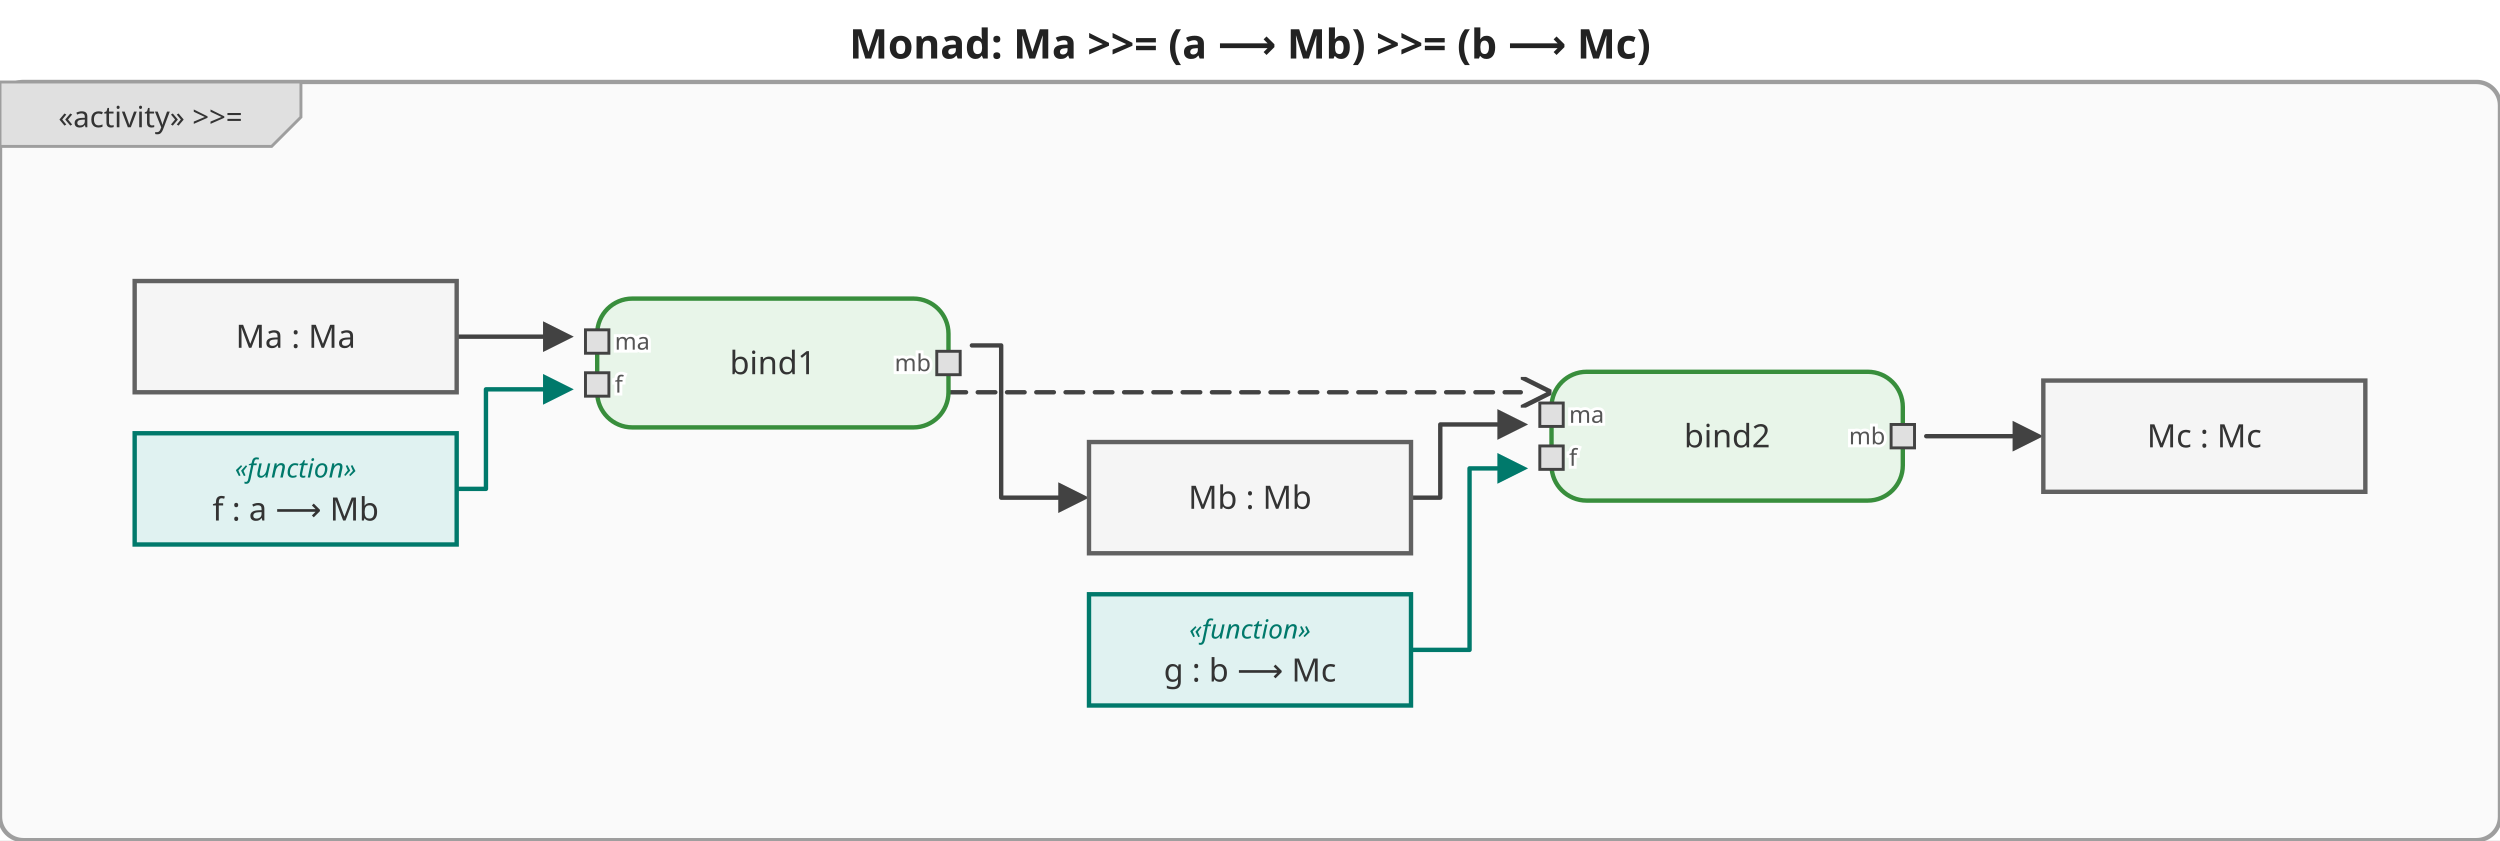
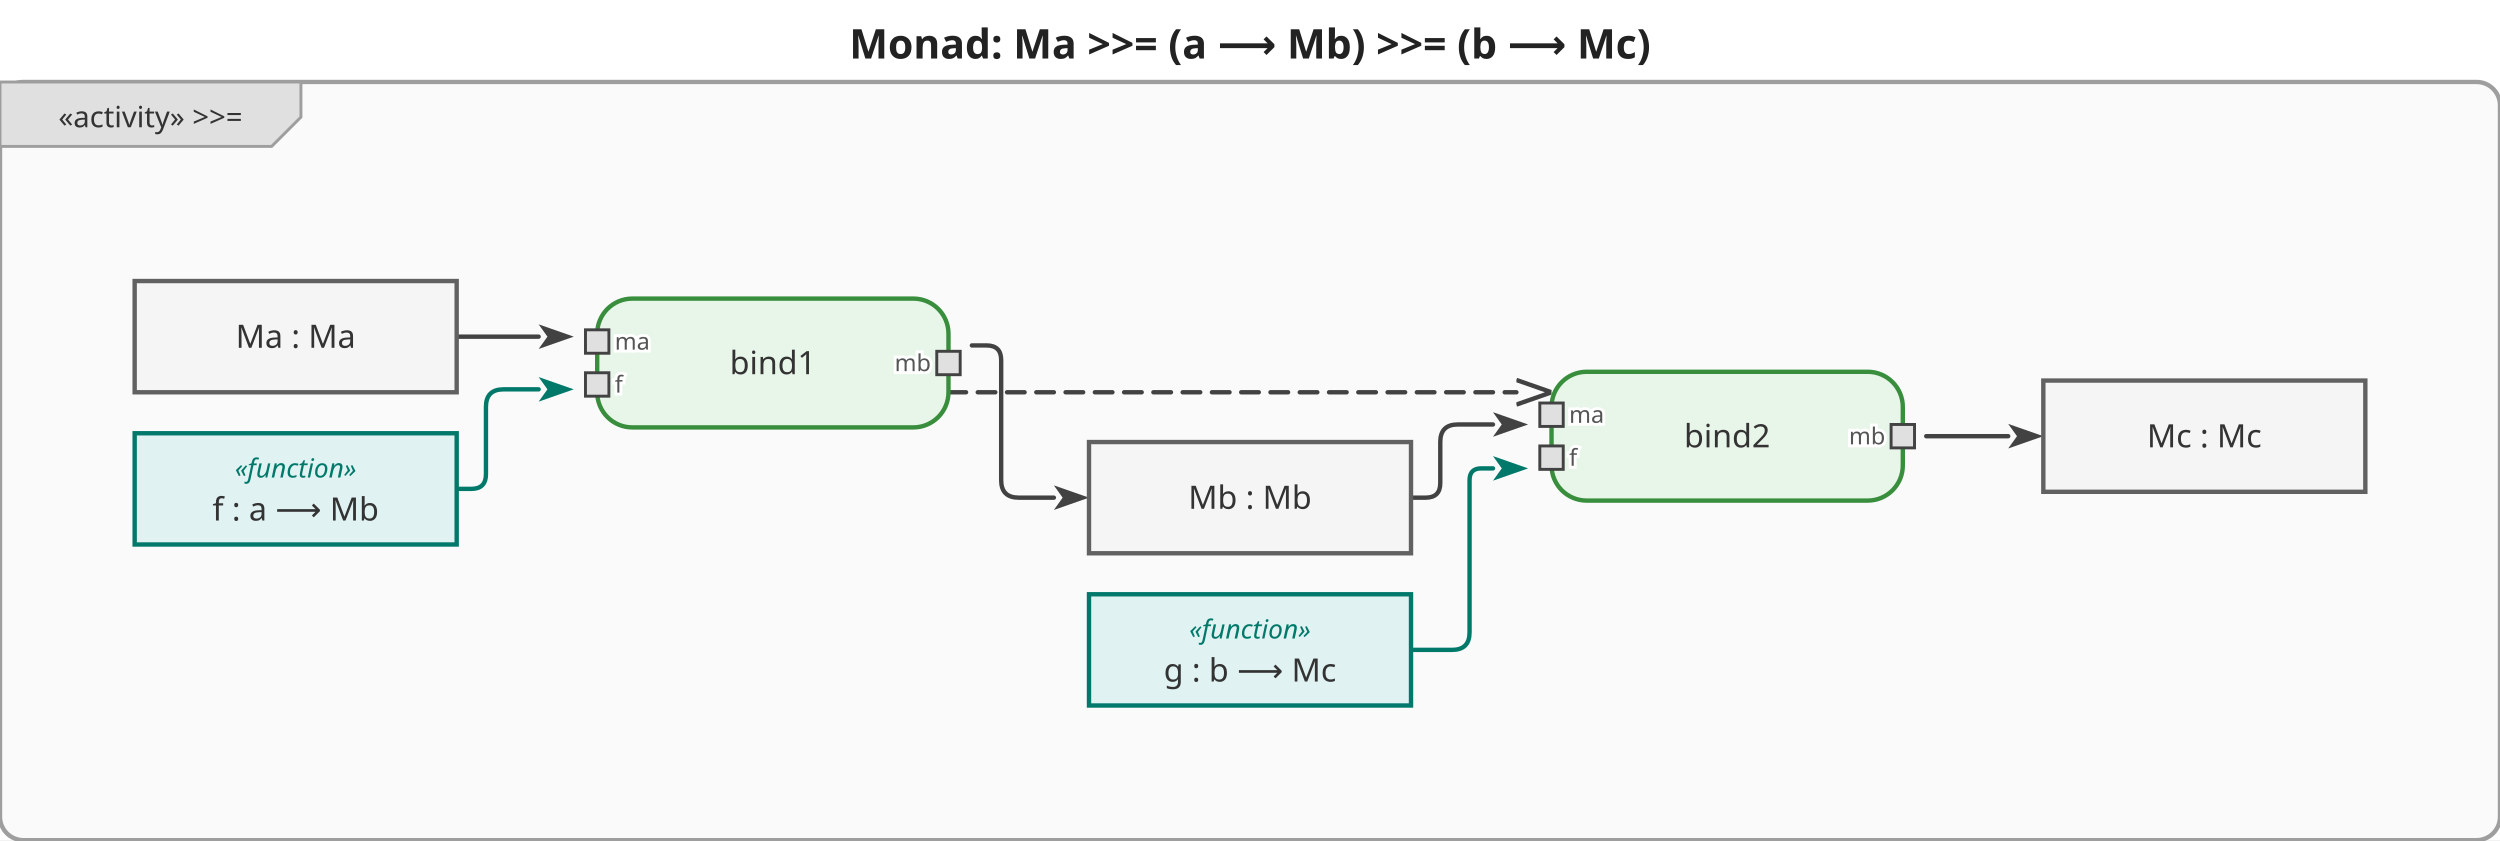
<svg xmlns="http://www.w3.org/2000/svg" viewBox="0 0 854 287" width="854" height="287">
  <defs>
-     <marker id="arrowFilled" viewBox="0 0 10 10" refX="0" refY="5" markerWidth="7" markerHeight="7" orient="auto-start-reverse">
-       <path d="M0,0 L10,5 L0,10 z" fill="#424242" />
+     <marker id="arrowFilled" viewBox="0 0 10 10" refX="0" refY="5" markerWidth="8" markerHeight="8" orient="auto-start-reverse">
+       <path d="M0,1.5 L10,5 L0,8.5 L2.5,5 Z" fill="#424242" />
    </marker>
-     <marker id="arrowOpen" viewBox="0 0 10 10" refX="0" refY="5" markerWidth="7" markerHeight="7" orient="auto-start-reverse">
-       <path d="M0,0 L10,5 L0,10" fill="none" stroke="#424242" stroke-width="1.5" />
+     <marker id="arrowOpen" viewBox="0 0 10 10" refX="0" refY="5" markerWidth="8" markerHeight="8" orient="auto-start-reverse">
+       <path d="M0,1.5 L10,5 L0,8.5" fill="none" stroke="#424242" stroke-width="1.25" />
    </marker>
-     <marker id="arrowHof" viewBox="0 0 10 10" refX="0" refY="5" markerWidth="7" markerHeight="7" orient="auto-start-reverse">
-       <path d="M0,0 L10,5 L0,10 z" fill="#00796b" />
+     <marker id="arrowHof" viewBox="0 0 10 10" refX="0" refY="5" markerWidth="8" markerHeight="8" orient="auto-start-reverse">
+       <path d="M0,1.5 L10,5 L0,8.5 L2.5,5 Z" fill="#00796b" />
    </marker>
  </defs>
  <rect width="854" height="287" fill="white" />
  <text x="427" y="20" text-anchor="middle" font-size="14" font-weight="bold" font-family="sans-serif" fill="#222">Monad: Ma &gt;&gt;= (a ⟶ Mb) &gt;&gt;= (b ⟶ Mc)</text>
  <g transform="translate(0,28)">
    <rect x="0" y="0" width="854" height="259" rx="8" fill="#fafafa" stroke="#9e9e9e" stroke-width="1.5" />
    <g class="activity-frame-tab">
      <path d="M0,0 L102.8,0 L102.8,12 L92.8,22 L0,22 Z" fill="#e0e0e0" stroke="#9e9e9e" stroke-width="1" />
      <text x="51.4" y="12" text-anchor="middle" font-size="10" font-family="sans-serif" dominant-baseline="middle" fill="#333">«activity» &gt;&gt;=</text>
    </g>
    <g class="edge">
-       <path d="M156.0,87.0 L185.5,87.0" fill="none" stroke="#424242" stroke-width="1.5" stroke-linejoin="round" stroke-linecap="round" marker-end="url(#arrowFilled)" />
+       <path d="M156.0,87.0 L184.0,87.0" fill="none" stroke="#424242" stroke-width="1.5" stroke-linejoin="round" stroke-linecap="round" marker-end="url(#arrowFilled)" />
    </g>
    <g class="edge hof-edge">
-       <path d="M156.0,139.0 L166.0,139.0 L166.0,105.0 L185.5,105.0" fill="none" stroke="#00796b" stroke-width="1.5" stroke-linejoin="round" stroke-linecap="round" marker-end="url(#arrowHof)" />
+       <path d="M156.0,139.0 L161.0,139.0 Q166.0,139.0 166.0,134.0 L166.0,111.0 Q166.0,105.0 172.0,105.0 L184.0,105.0" fill="none" stroke="#00796b" stroke-width="1.5" stroke-linejoin="round" stroke-linecap="round" marker-end="url(#arrowHof)" />
    </g>
    <g class="edge">
-       <path d="M332.0,90.0 L342.0,90.0 L342.0,142.0 L361.5,142.0" fill="none" stroke="#424242" stroke-width="1.5" stroke-linejoin="round" stroke-linecap="round" marker-end="url(#arrowFilled)" />
+       <path d="M332.0,90.0 L337.0,90.0 Q342.0,90.0 342.0,95.0 L342.0,136.0 Q342.0,142.0 348.0,142.0 L360.0,142.0" fill="none" stroke="#424242" stroke-width="1.5" stroke-linejoin="round" stroke-linecap="round" marker-end="url(#arrowFilled)" />
    </g>
    <g class="edge">
-       <path d="M482.0,142.0 L492.0,142.0 L492.0,117.0 L511.5,117.0" fill="none" stroke="#424242" stroke-width="1.5" stroke-linejoin="round" stroke-linecap="round" marker-end="url(#arrowFilled)" />
+       <path d="M482.0,142.0 L487.0,142.0 Q492.0,142.0 492.0,137.0 L492.0,123.0 Q492.0,117.0 498.0,117.0 L510.0,117.0" fill="none" stroke="#424242" stroke-width="1.5" stroke-linejoin="round" stroke-linecap="round" marker-end="url(#arrowFilled)" />
    </g>
    <g class="edge hof-edge">
-       <path d="M482.0,194.0 L502.0,194.0 L502.0,132.0 L511.5,132.0" fill="none" stroke="#00796b" stroke-width="1.5" stroke-linejoin="round" stroke-linecap="round" marker-end="url(#arrowHof)" />
+       <path d="M482.0,194.0 L496.0,194.0 Q502.0,194.0 502.0,188.0 L502.0,136.0 Q502.0,132.0 506.0,132.0 L510.0,132.0" fill="none" stroke="#00796b" stroke-width="1.5" stroke-linejoin="round" stroke-linecap="round" marker-end="url(#arrowHof)" />
    </g>
    <g class="edge">
-       <path d="M658.0,121.0 L687.5,121.0" fill="none" stroke="#424242" stroke-width="1.5" stroke-linejoin="round" stroke-linecap="round" marker-end="url(#arrowFilled)" />
+       <path d="M658.0,121.0 L686.0,121.0" fill="none" stroke="#424242" stroke-width="1.5" stroke-linejoin="round" stroke-linecap="round" marker-end="url(#arrowFilled)" />
    </g>
    <g class="edge">
-       <path d="M324.0,106.0 L519.5,106.0" fill="none" stroke="#424242" stroke-width="1.5" stroke-linejoin="round" stroke-linecap="round" marker-end="url(#arrowOpen)" stroke-dasharray="6,4" />
+       <path d="M324.0,106.0 L518.0,106.0" fill="none" stroke="#424242" stroke-width="1.5" stroke-linejoin="round" stroke-linecap="round" marker-end="url(#arrowOpen)" stroke-dasharray="6,4" />
    </g>
    <g class="action-node">
      <rect x="204" y="74" width="120" height="44" rx="12" fill="#e8f5e9" stroke="#388e3c" stroke-width="1.5" />
      <text class="action-label" x="264" y="96" text-anchor="middle" font-size="11" font-family="sans-serif" dominant-baseline="middle" fill="#333">bind1</text>
      <g class="pin pin-in">
        <rect x="200" y="84.667" width="8" height="8" fill="#e0e0e0" stroke="#424242" stroke-width="1" />
        <text x="210" y="88.667" text-anchor="start" font-size="8" font-family="sans-serif" dominant-baseline="middle" fill="#555" stroke="white" stroke-width="2" paint-order="stroke fill">ma</text>
      </g>
      <g class="pin pin-in">
        <rect x="200" y="99.333" width="8" height="8" fill="#e0e0e0" stroke="#424242" stroke-width="1" />
        <text x="210" y="103.333" text-anchor="start" font-size="8" font-family="sans-serif" dominant-baseline="middle" fill="#555" stroke="white" stroke-width="2" paint-order="stroke fill">f</text>
      </g>
      <g class="pin pin-out">
        <rect x="320" y="92" width="8" height="8" fill="#e0e0e0" stroke="#424242" stroke-width="1" />
        <text x="318" y="96" text-anchor="end" font-size="8" font-family="sans-serif" dominant-baseline="middle" fill="#555" stroke="white" stroke-width="2" paint-order="stroke fill">mb</text>
      </g>
    </g>
    <g class="action-node">
      <rect x="530" y="99" width="120" height="44" rx="12" fill="#e8f5e9" stroke="#388e3c" stroke-width="1.5" />
      <text class="action-label" x="590" y="121" text-anchor="middle" font-size="11" font-family="sans-serif" dominant-baseline="middle" fill="#333">bind2</text>
      <g class="pin pin-in">
        <rect x="526" y="109.667" width="8" height="8" fill="#e0e0e0" stroke="#424242" stroke-width="1" />
        <text x="536" y="113.667" text-anchor="start" font-size="8" font-family="sans-serif" dominant-baseline="middle" fill="#555" stroke="white" stroke-width="2" paint-order="stroke fill">ma</text>
      </g>
      <g class="pin pin-in">
        <rect x="526" y="124.333" width="8" height="8" fill="#e0e0e0" stroke="#424242" stroke-width="1" />
        <text x="536" y="128.333" text-anchor="start" font-size="8" font-family="sans-serif" dominant-baseline="middle" fill="#555" stroke="white" stroke-width="2" paint-order="stroke fill">f</text>
      </g>
      <g class="pin pin-out">
        <rect x="646" y="117" width="8" height="8" fill="#e0e0e0" stroke="#424242" stroke-width="1" />
        <text x="644" y="121" text-anchor="end" font-size="8" font-family="sans-serif" dominant-baseline="middle" fill="#555" stroke="white" stroke-width="2" paint-order="stroke fill">mb</text>
      </g>
    </g>
    <g class="object-node">
      <rect x="46" y="68" width="110" height="38" fill="#f5f5f5" stroke="#616161" stroke-width="1.5" />
      <text x="101" y="87" text-anchor="middle" font-size="11" font-family="sans-serif" dominant-baseline="middle" fill="#333">Ma : Ma</text>
    </g>
    <g class="object-node hof">
      <rect x="46" y="120" width="110" height="38" fill="#e0f2f1" stroke="#00796b" stroke-width="1.5" />
      <text x="101" y="132" text-anchor="middle" font-size="9" font-style="italic" font-family="sans-serif" dominant-baseline="middle" fill="#00796b">«function»</text>
      <text x="101" y="146" text-anchor="middle" font-size="11" font-family="sans-serif" dominant-baseline="middle" fill="#333">f : a ⟶ Mb</text>
    </g>
    <g class="object-node hof">
      <rect x="372" y="175" width="110" height="38" fill="#e0f2f1" stroke="#00796b" stroke-width="1.5" />
      <text x="427" y="187" text-anchor="middle" font-size="9" font-style="italic" font-family="sans-serif" dominant-baseline="middle" fill="#00796b">«function»</text>
      <text x="427" y="201" text-anchor="middle" font-size="11" font-family="sans-serif" dominant-baseline="middle" fill="#333">g : b ⟶ Mc</text>
    </g>
    <g class="object-node">
      <rect x="372" y="123" width="110" height="38" fill="#f5f5f5" stroke="#616161" stroke-width="1.5" />
      <text x="427" y="142" text-anchor="middle" font-size="11" font-family="sans-serif" dominant-baseline="middle" fill="#333">Mb : Mb</text>
    </g>
    <g class="object-node">
      <rect x="698" y="102" width="110" height="38" fill="#f5f5f5" stroke="#616161" stroke-width="1.5" />
      <text x="753" y="121" text-anchor="middle" font-size="11" font-family="sans-serif" dominant-baseline="middle" fill="#333">Mc : Mc</text>
    </g>
  </g>
</svg>
